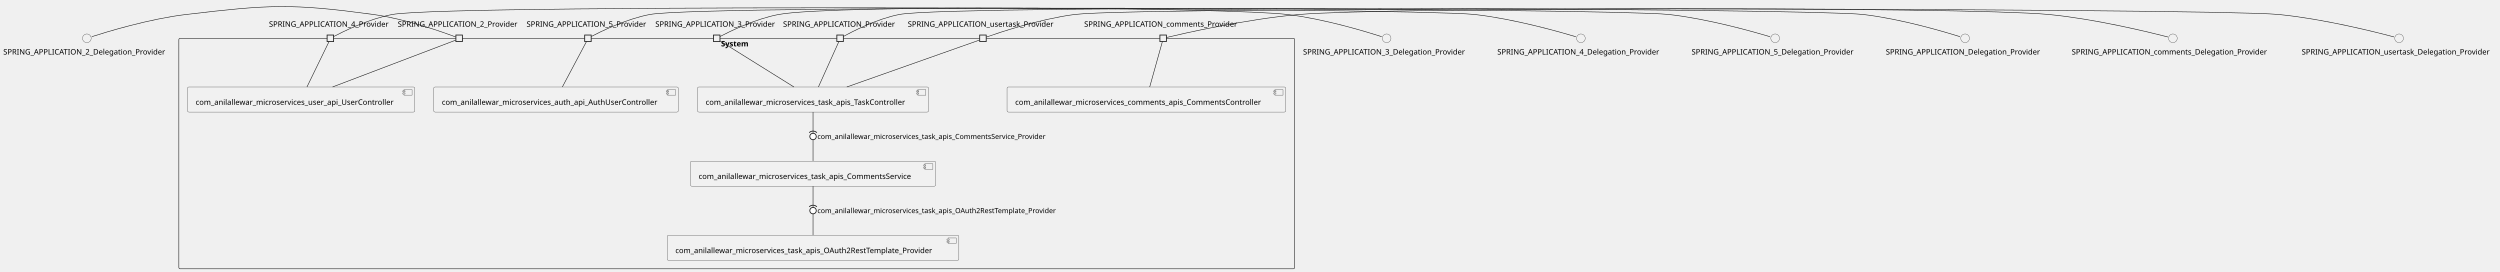
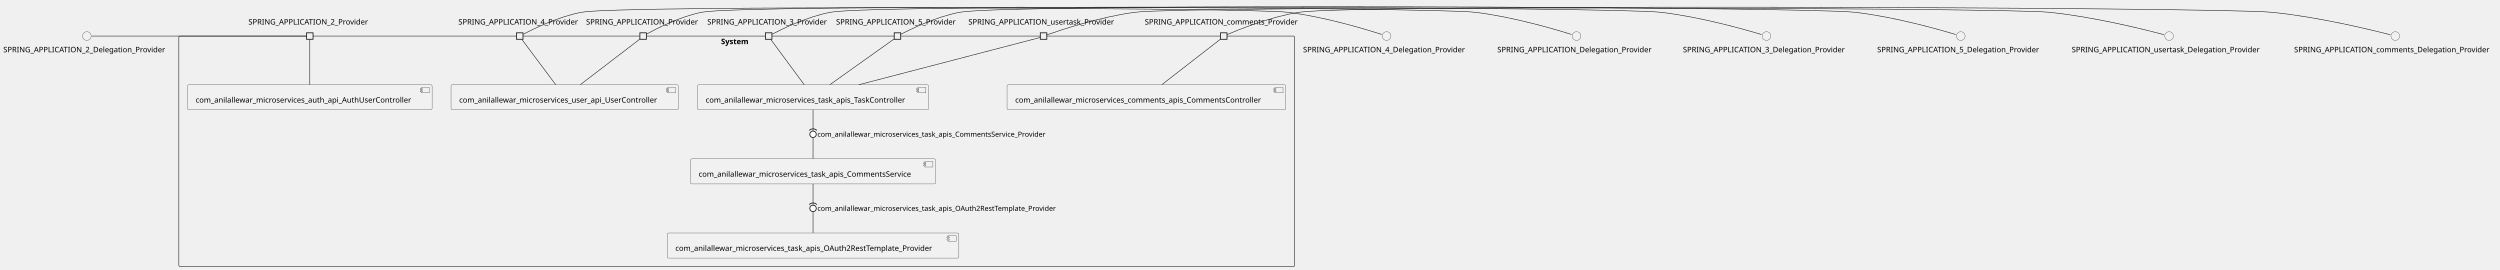
- <svg xmlns="http://www.w3.org/2000/svg" xmlns:xlink="http://www.w3.org/1999/xlink" contentStyleType="text/css" height="502px" preserveAspectRatio="none" style="width:4620px;height:502px;background:#FFFFFF;" version="1.1" viewBox="0 0 4620 502" width="4620px" zoomAndPan="magnify">
+ <svg xmlns="http://www.w3.org/2000/svg" xmlns:xlink="http://www.w3.org/1999/xlink" contentStyleType="text/css" height="498px" preserveAspectRatio="none" style="width:4620px;height:498px;background:#FFFFFF;" version="1.1" viewBox="0 0 4620 498" width="4620px" zoomAndPan="magnify">
  <defs />
  <g>
    <g id="cluster_System">
-       <rect fill="none" height="426" rx="2.5" ry="2.5" style="stroke:#181818;stroke-width:1.0;" width="2062" x="330.5" y="70.76" />
-       <text fill="#000000" font-family="sans-serif" font-size="14" font-weight="bold" lengthAdjust="spacing" textLength="58" x="1332.5" y="85.755">System</text>
+       <rect fill="none" height="426" rx="2.5" ry="2.5" style="stroke:#181818;stroke-width:1.0;" width="2062" x="330.5" y="66.62" />
+       <text fill="#000000" font-family="sans-serif" font-size="14" font-weight="bold" lengthAdjust="spacing" textLength="58" x="1332.5" y="81.615">System</text>
    </g>
    <g id="elem_com_anilallewar_microservices_auth_api_AuthUserController">
-       <a href="anilallewar-microservices-basics-spring-boot.repository#_VuadipQLEe-d9fAqMOrBEA" target="_top" title="anilallewar-microservices-basics-spring-boot.repository#_VuadipQLEe-d9fAqMOrBEA" xlink:actuate="onRequest" xlink:href="anilallewar-microservices-basics-spring-boot.repository#_VuadipQLEe-d9fAqMOrBEA" xlink:show="new" xlink:title="anilallewar-microservices-basics-spring-boot.repository#_VuadipQLEe-d9fAqMOrBEA" xlink:type="simple">
-         <rect fill="#F1F1F1" height="46.297" rx="2.5" ry="2.5" style="stroke:#181818;stroke-width:0.5;" width="452" x="801.5" y="160.76" />
-         <rect fill="#F1F1F1" height="10" style="stroke:#181818;stroke-width:0.5;" width="15" x="1233.5" y="165.76" />
-         <rect fill="#F1F1F1" height="2" style="stroke:#181818;stroke-width:0.5;" width="4" x="1231.5" y="167.76" />
-         <rect fill="#F1F1F1" height="2" style="stroke:#181818;stroke-width:0.5;" width="4" x="1231.5" y="171.76" />
-         <text fill="#000000" font-family="sans-serif" font-size="14" lengthAdjust="spacing" textLength="412" x="816.5" y="193.755">com_anilallewar_microservices_auth_api_AuthUserController</text>
+       <a href="anilallewar-microservices-basics-spring-boot.repository#_cX0oKpTUEe-21PuYp2ru8Q" target="_top" title="anilallewar-microservices-basics-spring-boot.repository#_cX0oKpTUEe-21PuYp2ru8Q" xlink:actuate="onRequest" xlink:href="anilallewar-microservices-basics-spring-boot.repository#_cX0oKpTUEe-21PuYp2ru8Q" xlink:show="new" xlink:title="anilallewar-microservices-basics-spring-boot.repository#_cX0oKpTUEe-21PuYp2ru8Q" xlink:type="simple">
+         <rect fill="#F1F1F1" height="46.297" rx="2.5" ry="2.5" style="stroke:#181818;stroke-width:0.5;" width="452" x="346.5" y="156.62" />
+         <rect fill="#F1F1F1" height="10" style="stroke:#181818;stroke-width:0.5;" width="15" x="778.5" y="161.62" />
+         <rect fill="#F1F1F1" height="2" style="stroke:#181818;stroke-width:0.5;" width="4" x="776.5" y="163.62" />
+         <rect fill="#F1F1F1" height="2" style="stroke:#181818;stroke-width:0.5;" width="4" x="776.5" y="167.62" />
+         <text fill="#000000" font-family="sans-serif" font-size="14" lengthAdjust="spacing" textLength="412" x="361.5" y="189.615">com_anilallewar_microservices_auth_api_AuthUserController</text>
      </a>
    </g>
    <g id="elem_com_anilallewar_microservices_comments_apis_CommentsController">
-       <a href="anilallewar-microservices-basics-spring-boot.repository#_VuadipQLEe-d9fAqMOrBEA" target="_top" title="anilallewar-microservices-basics-spring-boot.repository#_VuadipQLEe-d9fAqMOrBEA" xlink:actuate="onRequest" xlink:href="anilallewar-microservices-basics-spring-boot.repository#_VuadipQLEe-d9fAqMOrBEA" xlink:show="new" xlink:title="anilallewar-microservices-basics-spring-boot.repository#_VuadipQLEe-d9fAqMOrBEA" xlink:type="simple">
-         <rect fill="#F1F1F1" height="46.297" rx="2.5" ry="2.5" style="stroke:#181818;stroke-width:0.5;" width="515" x="1861" y="160.76" />
-         <rect fill="#F1F1F1" height="10" style="stroke:#181818;stroke-width:0.5;" width="15" x="2356" y="165.76" />
-         <rect fill="#F1F1F1" height="2" style="stroke:#181818;stroke-width:0.5;" width="4" x="2354" y="167.76" />
-         <rect fill="#F1F1F1" height="2" style="stroke:#181818;stroke-width:0.5;" width="4" x="2354" y="171.76" />
-         <text fill="#000000" font-family="sans-serif" font-size="14" lengthAdjust="spacing" textLength="475" x="1876" y="193.755">com_anilallewar_microservices_comments_apis_CommentsController</text>
+       <a href="anilallewar-microservices-basics-spring-boot.repository#_cX0oKpTUEe-21PuYp2ru8Q" target="_top" title="anilallewar-microservices-basics-spring-boot.repository#_cX0oKpTUEe-21PuYp2ru8Q" xlink:actuate="onRequest" xlink:href="anilallewar-microservices-basics-spring-boot.repository#_cX0oKpTUEe-21PuYp2ru8Q" xlink:show="new" xlink:title="anilallewar-microservices-basics-spring-boot.repository#_cX0oKpTUEe-21PuYp2ru8Q" xlink:type="simple">
+         <rect fill="#F1F1F1" height="46.297" rx="2.5" ry="2.5" style="stroke:#181818;stroke-width:0.5;" width="515" x="1861" y="156.62" />
+         <rect fill="#F1F1F1" height="10" style="stroke:#181818;stroke-width:0.5;" width="15" x="2356" y="161.62" />
+         <rect fill="#F1F1F1" height="2" style="stroke:#181818;stroke-width:0.5;" width="4" x="2354" y="163.62" />
+         <rect fill="#F1F1F1" height="2" style="stroke:#181818;stroke-width:0.5;" width="4" x="2354" y="167.62" />
+         <text fill="#000000" font-family="sans-serif" font-size="14" lengthAdjust="spacing" textLength="475" x="1876" y="189.615">com_anilallewar_microservices_comments_apis_CommentsController</text>
      </a>
    </g>
    <g id="elem_com_anilallewar_microservices_task_apis_CommentsService">
-       <a href="anilallewar-microservices-basics-spring-boot.repository#_VuadipQLEe-d9fAqMOrBEA" target="_top" title="anilallewar-microservices-basics-spring-boot.repository#_VuadipQLEe-d9fAqMOrBEA" xlink:actuate="onRequest" xlink:href="anilallewar-microservices-basics-spring-boot.repository#_VuadipQLEe-d9fAqMOrBEA" xlink:show="new" xlink:title="anilallewar-microservices-basics-spring-boot.repository#_VuadipQLEe-d9fAqMOrBEA" xlink:type="simple">
-         <rect fill="#F1F1F1" height="46.297" rx="2.5" ry="2.5" style="stroke:#181818;stroke-width:0.5;" width="453" x="1276" y="297.76" />
-         <rect fill="#F1F1F1" height="10" style="stroke:#181818;stroke-width:0.5;" width="15" x="1709" y="302.76" />
-         <rect fill="#F1F1F1" height="2" style="stroke:#181818;stroke-width:0.5;" width="4" x="1707" y="304.76" />
-         <rect fill="#F1F1F1" height="2" style="stroke:#181818;stroke-width:0.5;" width="4" x="1707" y="308.76" />
-         <text fill="#000000" font-family="sans-serif" font-size="14" lengthAdjust="spacing" textLength="413" x="1291" y="330.755">com_anilallewar_microservices_task_apis_CommentsService</text>
+       <a href="anilallewar-microservices-basics-spring-boot.repository#_cX0oKpTUEe-21PuYp2ru8Q" target="_top" title="anilallewar-microservices-basics-spring-boot.repository#_cX0oKpTUEe-21PuYp2ru8Q" xlink:actuate="onRequest" xlink:href="anilallewar-microservices-basics-spring-boot.repository#_cX0oKpTUEe-21PuYp2ru8Q" xlink:show="new" xlink:title="anilallewar-microservices-basics-spring-boot.repository#_cX0oKpTUEe-21PuYp2ru8Q" xlink:type="simple">
+         <rect fill="#F1F1F1" height="46.297" rx="2.5" ry="2.5" style="stroke:#181818;stroke-width:0.5;" width="453" x="1276" y="293.62" />
+         <rect fill="#F1F1F1" height="10" style="stroke:#181818;stroke-width:0.5;" width="15" x="1709" y="298.62" />
+         <rect fill="#F1F1F1" height="2" style="stroke:#181818;stroke-width:0.5;" width="4" x="1707" y="300.62" />
+         <rect fill="#F1F1F1" height="2" style="stroke:#181818;stroke-width:0.5;" width="4" x="1707" y="304.62" />
+         <text fill="#000000" font-family="sans-serif" font-size="14" lengthAdjust="spacing" textLength="413" x="1291" y="326.615">com_anilallewar_microservices_task_apis_CommentsService</text>
      </a>
    </g>
    <g id="elem_com_anilallewar_microservices_task_apis_OAuth2RestTemplate_Provider">
-       <a href="anilallewar-microservices-basics-spring-boot.repository#_VuadipQLEe-d9fAqMOrBEA" target="_top" title="anilallewar-microservices-basics-spring-boot.repository#_VuadipQLEe-d9fAqMOrBEA" xlink:actuate="onRequest" xlink:href="anilallewar-microservices-basics-spring-boot.repository#_VuadipQLEe-d9fAqMOrBEA" xlink:show="new" xlink:title="anilallewar-microservices-basics-spring-boot.repository#_VuadipQLEe-d9fAqMOrBEA" xlink:type="simple">
-         <rect fill="#F1F1F1" height="46.297" rx="2.5" ry="2.5" style="stroke:#181818;stroke-width:0.5;" width="539" x="1233" y="434.76" />
-         <rect fill="#F1F1F1" height="10" style="stroke:#181818;stroke-width:0.5;" width="15" x="1752" y="439.76" />
-         <rect fill="#F1F1F1" height="2" style="stroke:#181818;stroke-width:0.5;" width="4" x="1750" y="441.76" />
-         <rect fill="#F1F1F1" height="2" style="stroke:#181818;stroke-width:0.5;" width="4" x="1750" y="445.76" />
-         <text fill="#000000" font-family="sans-serif" font-size="14" lengthAdjust="spacing" textLength="499" x="1248" y="467.755">com_anilallewar_microservices_task_apis_OAuth2RestTemplate_Provider</text>
+       <a href="anilallewar-microservices-basics-spring-boot.repository#_cX0oKpTUEe-21PuYp2ru8Q" target="_top" title="anilallewar-microservices-basics-spring-boot.repository#_cX0oKpTUEe-21PuYp2ru8Q" xlink:actuate="onRequest" xlink:href="anilallewar-microservices-basics-spring-boot.repository#_cX0oKpTUEe-21PuYp2ru8Q" xlink:show="new" xlink:title="anilallewar-microservices-basics-spring-boot.repository#_cX0oKpTUEe-21PuYp2ru8Q" xlink:type="simple">
+         <rect fill="#F1F1F1" height="46.297" rx="2.5" ry="2.5" style="stroke:#181818;stroke-width:0.5;" width="539" x="1233" y="430.62" />
+         <rect fill="#F1F1F1" height="10" style="stroke:#181818;stroke-width:0.5;" width="15" x="1752" y="435.62" />
+         <rect fill="#F1F1F1" height="2" style="stroke:#181818;stroke-width:0.5;" width="4" x="1750" y="437.62" />
+         <rect fill="#F1F1F1" height="2" style="stroke:#181818;stroke-width:0.5;" width="4" x="1750" y="441.62" />
+         <text fill="#000000" font-family="sans-serif" font-size="14" lengthAdjust="spacing" textLength="499" x="1248" y="463.615">com_anilallewar_microservices_task_apis_OAuth2RestTemplate_Provider</text>
      </a>
    </g>
    <g id="elem_com_anilallewar_microservices_task_apis_TaskController">
-       <a href="anilallewar-microservices-basics-spring-boot.repository#_VuadipQLEe-d9fAqMOrBEA" target="_top" title="anilallewar-microservices-basics-spring-boot.repository#_VuadipQLEe-d9fAqMOrBEA" xlink:actuate="onRequest" xlink:href="anilallewar-microservices-basics-spring-boot.repository#_VuadipQLEe-d9fAqMOrBEA" xlink:show="new" xlink:title="anilallewar-microservices-basics-spring-boot.repository#_VuadipQLEe-d9fAqMOrBEA" xlink:type="simple">
-         <rect fill="#F1F1F1" height="46.297" rx="2.5" ry="2.5" style="stroke:#181818;stroke-width:0.5;" width="427" x="1289" y="160.76" />
-         <rect fill="#F1F1F1" height="10" style="stroke:#181818;stroke-width:0.5;" width="15" x="1696" y="165.76" />
-         <rect fill="#F1F1F1" height="2" style="stroke:#181818;stroke-width:0.5;" width="4" x="1694" y="167.76" />
-         <rect fill="#F1F1F1" height="2" style="stroke:#181818;stroke-width:0.5;" width="4" x="1694" y="171.76" />
-         <text fill="#000000" font-family="sans-serif" font-size="14" lengthAdjust="spacing" textLength="387" x="1304" y="193.755">com_anilallewar_microservices_task_apis_TaskController</text>
+       <a href="anilallewar-microservices-basics-spring-boot.repository#_cX0oKpTUEe-21PuYp2ru8Q" target="_top" title="anilallewar-microservices-basics-spring-boot.repository#_cX0oKpTUEe-21PuYp2ru8Q" xlink:actuate="onRequest" xlink:href="anilallewar-microservices-basics-spring-boot.repository#_cX0oKpTUEe-21PuYp2ru8Q" xlink:show="new" xlink:title="anilallewar-microservices-basics-spring-boot.repository#_cX0oKpTUEe-21PuYp2ru8Q" xlink:type="simple">
+         <rect fill="#F1F1F1" height="46.297" rx="2.5" ry="2.5" style="stroke:#181818;stroke-width:0.5;" width="427" x="1289" y="156.62" />
+         <rect fill="#F1F1F1" height="10" style="stroke:#181818;stroke-width:0.5;" width="15" x="1696" y="161.62" />
+         <rect fill="#F1F1F1" height="2" style="stroke:#181818;stroke-width:0.5;" width="4" x="1694" y="163.62" />
+         <rect fill="#F1F1F1" height="2" style="stroke:#181818;stroke-width:0.5;" width="4" x="1694" y="167.62" />
+         <text fill="#000000" font-family="sans-serif" font-size="14" lengthAdjust="spacing" textLength="387" x="1304" y="189.615">com_anilallewar_microservices_task_apis_TaskController</text>
      </a>
    </g>
    <g id="elem_com_anilallewar_microservices_user_api_UserController">
-       <a href="anilallewar-microservices-basics-spring-boot.repository#_VuadipQLEe-d9fAqMOrBEA" target="_top" title="anilallewar-microservices-basics-spring-boot.repository#_VuadipQLEe-d9fAqMOrBEA" xlink:actuate="onRequest" xlink:href="anilallewar-microservices-basics-spring-boot.repository#_VuadipQLEe-d9fAqMOrBEA" xlink:show="new" xlink:title="anilallewar-microservices-basics-spring-boot.repository#_VuadipQLEe-d9fAqMOrBEA" xlink:type="simple">
-         <rect fill="#F1F1F1" height="46.297" rx="2.5" ry="2.5" style="stroke:#181818;stroke-width:0.5;" width="420" x="346.5" y="160.76" />
-         <rect fill="#F1F1F1" height="10" style="stroke:#181818;stroke-width:0.5;" width="15" x="746.5" y="165.76" />
-         <rect fill="#F1F1F1" height="2" style="stroke:#181818;stroke-width:0.5;" width="4" x="744.5" y="167.76" />
-         <rect fill="#F1F1F1" height="2" style="stroke:#181818;stroke-width:0.5;" width="4" x="744.5" y="171.76" />
-         <text fill="#000000" font-family="sans-serif" font-size="14" lengthAdjust="spacing" textLength="380" x="361.5" y="193.755">com_anilallewar_microservices_user_api_UserController</text>
+       <a href="anilallewar-microservices-basics-spring-boot.repository#_cX0oKpTUEe-21PuYp2ru8Q" target="_top" title="anilallewar-microservices-basics-spring-boot.repository#_cX0oKpTUEe-21PuYp2ru8Q" xlink:actuate="onRequest" xlink:href="anilallewar-microservices-basics-spring-boot.repository#_cX0oKpTUEe-21PuYp2ru8Q" xlink:show="new" xlink:title="anilallewar-microservices-basics-spring-boot.repository#_cX0oKpTUEe-21PuYp2ru8Q" xlink:type="simple">
+         <rect fill="#F1F1F1" height="46.297" rx="2.5" ry="2.5" style="stroke:#181818;stroke-width:0.5;" width="420" x="833.5" y="156.62" />
+         <rect fill="#F1F1F1" height="10" style="stroke:#181818;stroke-width:0.5;" width="15" x="1233.5" y="161.62" />
+         <rect fill="#F1F1F1" height="2" style="stroke:#181818;stroke-width:0.5;" width="4" x="1231.5" y="163.62" />
+         <rect fill="#F1F1F1" height="2" style="stroke:#181818;stroke-width:0.5;" width="4" x="1231.5" y="167.62" />
+         <text fill="#000000" font-family="sans-serif" font-size="14" lengthAdjust="spacing" textLength="380" x="848.5" y="189.615">com_anilallewar_microservices_user_api_UserController</text>
      </a>
    </g>
-     <text fill="#000000" font-family="sans-serif" font-size="14" lengthAdjust="spacing" textLength="227" x="735" y="49.458">SPRING_APPLICATION_2_Provider</text>
-     <rect fill="#F1F1F1" height="12" style="stroke:#181818;stroke-width:1.5;" width="12" x="842.5" y="64.76" />
-     <text fill="#000000" font-family="sans-serif" font-size="14" lengthAdjust="spacing" textLength="227" x="1211" y="49.458">SPRING_APPLICATION_3_Provider</text>
-     <rect fill="#F1F1F1" height="12" style="stroke:#181818;stroke-width:1.5;" width="12" x="1318.5" y="64.76" />
-     <text fill="#000000" font-family="sans-serif" font-size="14" lengthAdjust="spacing" textLength="227" x="497" y="49.458">SPRING_APPLICATION_4_Provider</text>
-     <rect fill="#F1F1F1" height="12" style="stroke:#181818;stroke-width:1.5;" width="12" x="604.5" y="64.76" />
-     <text fill="#000000" font-family="sans-serif" font-size="14" lengthAdjust="spacing" textLength="227" x="973" y="49.458">SPRING_APPLICATION_5_Provider</text>
-     <rect fill="#F1F1F1" height="12" style="stroke:#181818;stroke-width:1.5;" width="12" x="1080.5" y="64.76" />
-     <text fill="#000000" font-family="sans-serif" font-size="14" lengthAdjust="spacing" textLength="211" x="1447" y="49.458">SPRING_APPLICATION_Provider</text>
-     <rect fill="#F1F1F1" height="12" style="stroke:#181818;stroke-width:1.5;" width="12" x="1546.5" y="64.76" />
-     <text fill="#000000" font-family="sans-serif" font-size="14" lengthAdjust="spacing" textLength="292" x="2003.5" y="49.458">SPRING_APPLICATION_comments_Provider</text>
-     <rect fill="#F1F1F1" height="12" style="stroke:#181818;stroke-width:1.5;" width="12" x="2143.5" y="64.76" />
-     <text fill="#000000" font-family="sans-serif" font-size="14" lengthAdjust="spacing" textLength="278" x="1677.5" y="49.458">SPRING_APPLICATION_usertask_Provider</text>
-     <rect fill="#F1F1F1" height="12" style="stroke:#181818;stroke-width:1.5;" width="12" x="1810.5" y="64.76" />
+     <text fill="#000000" font-family="sans-serif" font-size="14" lengthAdjust="spacing" textLength="227" x="459" y="45.318">SPRING_APPLICATION_2_Provider</text>
+     <rect fill="#F1F1F1" height="12" style="stroke:#181818;stroke-width:1.5;" width="12" x="566.5" y="60.62" />
+     <text fill="#000000" font-family="sans-serif" font-size="14" lengthAdjust="spacing" textLength="227" x="1307" y="45.318">SPRING_APPLICATION_3_Provider</text>
+     <rect fill="#F1F1F1" height="12" style="stroke:#181818;stroke-width:1.5;" width="12" x="1414.5" y="60.62" />
+     <text fill="#000000" font-family="sans-serif" font-size="14" lengthAdjust="spacing" textLength="227" x="847" y="45.318">SPRING_APPLICATION_4_Provider</text>
+     <rect fill="#F1F1F1" height="12" style="stroke:#181818;stroke-width:1.5;" width="12" x="954.5" y="60.62" />
+     <text fill="#000000" font-family="sans-serif" font-size="14" lengthAdjust="spacing" textLength="227" x="1545" y="45.318">SPRING_APPLICATION_5_Provider</text>
+     <rect fill="#F1F1F1" height="12" style="stroke:#181818;stroke-width:1.5;" width="12" x="1652.5" y="60.62" />
+     <text fill="#000000" font-family="sans-serif" font-size="14" lengthAdjust="spacing" textLength="211" x="1083" y="45.318">SPRING_APPLICATION_Provider</text>
+     <rect fill="#F1F1F1" height="12" style="stroke:#181818;stroke-width:1.5;" width="12" x="1182.5" y="60.62" />
+     <text fill="#000000" font-family="sans-serif" font-size="14" lengthAdjust="spacing" textLength="292" x="2115.5" y="45.318">SPRING_APPLICATION_comments_Provider</text>
+     <rect fill="#F1F1F1" height="12" style="stroke:#181818;stroke-width:1.5;" width="12" x="2255.5" y="60.62" />
+     <text fill="#000000" font-family="sans-serif" font-size="14" lengthAdjust="spacing" textLength="278" x="1789.5" y="45.318">SPRING_APPLICATION_usertask_Provider</text>
+     <rect fill="#F1F1F1" height="12" style="stroke:#181818;stroke-width:1.5;" width="12" x="1922.5" y="60.62" />
    <g id="elem_SPRING_APPLICATION_2_Delegation_Provider">
-       <ellipse cx="160.5" cy="70.76" fill="#F1F1F1" rx="8" ry="8" style="stroke:#181818;stroke-width:0.5;" />
-       <text fill="#000000" font-family="sans-serif" font-size="14" lengthAdjust="spacing" textLength="309" x="6" y="100.755">SPRING_APPLICATION_2_Delegation_Provider</text>
+       <ellipse cx="160.5" cy="66.62" fill="#F1F1F1" rx="8" ry="8" style="stroke:#181818;stroke-width:0.5;" />
+       <text fill="#000000" font-family="sans-serif" font-size="14" lengthAdjust="spacing" textLength="309" x="6" y="96.615">SPRING_APPLICATION_2_Delegation_Provider</text>
    </g>
    <g id="elem_SPRING_APPLICATION_3_Delegation_Provider">
-       <ellipse cx="2562.5" cy="70.76" fill="#F1F1F1" rx="8" ry="8" style="stroke:#181818;stroke-width:0.5;" />
-       <text fill="#000000" font-family="sans-serif" font-size="14" lengthAdjust="spacing" textLength="309" x="2408" y="100.755">SPRING_APPLICATION_3_Delegation_Provider</text>
+       <ellipse cx="3264.5" cy="66.62" fill="#F1F1F1" rx="8" ry="8" style="stroke:#181818;stroke-width:0.5;" />
+       <text fill="#000000" font-family="sans-serif" font-size="14" lengthAdjust="spacing" textLength="309" x="3110" y="96.615">SPRING_APPLICATION_3_Delegation_Provider</text>
    </g>
    <g id="elem_SPRING_APPLICATION_4_Delegation_Provider">
-       <ellipse cx="2921.5" cy="70.76" fill="#F1F1F1" rx="8" ry="8" style="stroke:#181818;stroke-width:0.5;" />
-       <text fill="#000000" font-family="sans-serif" font-size="14" lengthAdjust="spacing" textLength="309" x="2767" y="100.755">SPRING_APPLICATION_4_Delegation_Provider</text>
+       <ellipse cx="2562.5" cy="66.62" fill="#F1F1F1" rx="8" ry="8" style="stroke:#181818;stroke-width:0.5;" />
+       <text fill="#000000" font-family="sans-serif" font-size="14" lengthAdjust="spacing" textLength="309" x="2408" y="96.615">SPRING_APPLICATION_4_Delegation_Provider</text>
    </g>
    <g id="elem_SPRING_APPLICATION_5_Delegation_Provider">
-       <ellipse cx="3280.5" cy="70.76" fill="#F1F1F1" rx="8" ry="8" style="stroke:#181818;stroke-width:0.5;" />
-       <text fill="#000000" font-family="sans-serif" font-size="14" lengthAdjust="spacing" textLength="309" x="3126" y="100.755">SPRING_APPLICATION_5_Delegation_Provider</text>
+       <ellipse cx="3623.5" cy="66.62" fill="#F1F1F1" rx="8" ry="8" style="stroke:#181818;stroke-width:0.5;" />
+       <text fill="#000000" font-family="sans-serif" font-size="14" lengthAdjust="spacing" textLength="309" x="3469" y="96.615">SPRING_APPLICATION_5_Delegation_Provider</text>
    </g>
    <g id="elem_SPRING_APPLICATION_Delegation_Provider">
-       <ellipse cx="3631.5" cy="70.76" fill="#F1F1F1" rx="8" ry="8" style="stroke:#181818;stroke-width:0.5;" />
-       <text fill="#000000" font-family="sans-serif" font-size="14" lengthAdjust="spacing" textLength="293" x="3485" y="100.755">SPRING_APPLICATION_Delegation_Provider</text>
+       <ellipse cx="2913.5" cy="66.62" fill="#F1F1F1" rx="8" ry="8" style="stroke:#181818;stroke-width:0.5;" />
+       <text fill="#000000" font-family="sans-serif" font-size="14" lengthAdjust="spacing" textLength="293" x="2767" y="96.615">SPRING_APPLICATION_Delegation_Provider</text>
    </g>
    <g id="elem_SPRING_APPLICATION_comments_Delegation_Provider">
-       <ellipse cx="4015.5" cy="70.76" fill="#F1F1F1" rx="8" ry="8" style="stroke:#181818;stroke-width:0.5;" />
-       <text fill="#000000" font-family="sans-serif" font-size="14" lengthAdjust="spacing" textLength="374" x="3828.5" y="100.755">SPRING_APPLICATION_comments_Delegation_Provider</text>
+       <ellipse cx="4426.5" cy="66.62" fill="#F1F1F1" rx="8" ry="8" style="stroke:#181818;stroke-width:0.5;" />
+       <text fill="#000000" font-family="sans-serif" font-size="14" lengthAdjust="spacing" textLength="374" x="4239.5" y="96.615">SPRING_APPLICATION_comments_Delegation_Provider</text>
    </g>
    <g id="elem_SPRING_APPLICATION_usertask_Delegation_Provider">
-       <ellipse cx="4433.5" cy="70.76" fill="#F1F1F1" rx="8" ry="8" style="stroke:#181818;stroke-width:0.5;" />
-       <text fill="#000000" font-family="sans-serif" font-size="14" lengthAdjust="spacing" textLength="360" x="4253.5" y="100.755">SPRING_APPLICATION_usertask_Delegation_Provider</text>
+       <ellipse cx="4008.5" cy="66.62" fill="#F1F1F1" rx="8" ry="8" style="stroke:#181818;stroke-width:0.5;" />
+       <text fill="#000000" font-family="sans-serif" font-size="14" lengthAdjust="spacing" textLength="360" x="3828.5" y="96.615">SPRING_APPLICATION_usertask_Delegation_Provider</text>
    </g>
    <g id="link_SPRING_APPLICATION_2_Delegation_Provider_SPRING_APPLICATION_2_Provider">
-       <path d="M169.53,67.79 C195.97,59.27 275.68,34.84 344,26.76 C496.71,8.71 537.63,6 690,26.76 C750.84,35.05 821.28,60.45 842.29,68.37 " fill="none" id="SPRING_APPLICATION_2_Delegation_Provider-SPRING_APPLICATION_2_Provider" style="stroke:#181818;stroke-width:1.0;" />
+       <path d="M169.69,66.62 C223.3,66.62 523.27,66.62 566.35,66.62 " fill="none" id="SPRING_APPLICATION_2_Delegation_Provider-SPRING_APPLICATION_2_Provider" style="stroke:#181818;stroke-width:1.0;" />
    </g>
-     <g id="link_SPRING_APPLICATION_2_Provider_com_anilallewar_microservices_user_api_UserController">
-       <path d="M842.4,74.08 C813.61,85.02 689.6,132.16 614.68,160.64 " fill="none" id="SPRING_APPLICATION_2_Provider-com_anilallewar_microservices_user_api_UserController" style="stroke:#181818;stroke-width:1.0;" />
+     <g id="link_SPRING_APPLICATION_2_Provider_com_anilallewar_microservices_auth_api_AuthUserController">
+       <path d="M572.5,72.68 C572.5,87.27 572.5,130.08 572.5,156.6 " fill="none" id="SPRING_APPLICATION_2_Provider-com_anilallewar_microservices_auth_api_AuthUserController" style="stroke:#181818;stroke-width:1.0;" />
    </g>
    <g id="link_SPRING_APPLICATION_3_Delegation_Provider_SPRING_APPLICATION_3_Provider">
-       <path d="M2553.47,67.79 C2527.03,59.27 2447.32,34.84 2379,26.76 C2275.28,14.5 1541.69,7.71 1439,26.76 C1395.66,34.8 1347.55,58.61 1330.72,67.42 " fill="none" id="SPRING_APPLICATION_3_Delegation_Provider-SPRING_APPLICATION_3_Provider" style="stroke:#181818;stroke-width:1.0;" />
+       <path d="M3255.22,63.77 C3227.27,55.36 3141.32,30.73 3068,22.62 C2983.35,13.26 1618.74,7.08 1535,22.62 C1491.66,30.66 1443.55,54.47 1426.72,63.28 " fill="none" id="SPRING_APPLICATION_3_Delegation_Provider-SPRING_APPLICATION_3_Provider" style="stroke:#181818;stroke-width:1.0;" />
    </g>
    <g id="link_SPRING_APPLICATION_3_Provider_com_anilallewar_microservices_task_apis_TaskController">
-       <path d="M1330.84,75.71 C1352.33,89.11 1423.54,133.52 1467.2,160.75 " fill="none" id="SPRING_APPLICATION_3_Provider-com_anilallewar_microservices_task_apis_TaskController" style="stroke:#181818;stroke-width:1.0;" />
+       <path d="M1424.24,72.68 C1435.01,87.27 1466.64,130.08 1486.23,156.6 " fill="none" id="SPRING_APPLICATION_3_Provider-com_anilallewar_microservices_task_apis_TaskController" style="stroke:#181818;stroke-width:1.0;" />
    </g>
    <g id="link_SPRING_APPLICATION_4_Delegation_Provider_SPRING_APPLICATION_4_Provider">
-       <path d="M2912.22,67.91 C2884.27,59.5 2798.32,34.87 2725,26.76 C2614.56,14.55 834.25,6.49 725,26.76 C681.66,34.8 633.55,58.61 616.72,67.42 " fill="none" id="SPRING_APPLICATION_4_Delegation_Provider-SPRING_APPLICATION_4_Provider" style="stroke:#181818;stroke-width:1.0;" />
+       <path d="M2553.47,63.65 C2527.03,55.13 2447.32,30.7 2379,22.62 C2307.06,14.12 1146.23,9.41 1075,22.62 C1031.66,30.66 983.55,54.47 966.72,63.28 " fill="none" id="SPRING_APPLICATION_4_Delegation_Provider-SPRING_APPLICATION_4_Provider" style="stroke:#181818;stroke-width:1.0;" />
    </g>
    <g id="link_SPRING_APPLICATION_4_Provider_com_anilallewar_microservices_user_api_UserController">
-       <path d="M608.04,76.82 C600.94,91.41 580.12,134.22 567.21,160.74 " fill="none" id="SPRING_APPLICATION_4_Provider-com_anilallewar_microservices_user_api_UserController" style="stroke:#181818;stroke-width:1.0;" />
+       <path d="M964.28,72.68 C975.19,87.27 1007.2,130.08 1027.03,156.6 " fill="none" id="SPRING_APPLICATION_4_Provider-com_anilallewar_microservices_user_api_UserController" style="stroke:#181818;stroke-width:1.0;" />
    </g>
    <g id="link_SPRING_APPLICATION_5_Delegation_Provider_SPRING_APPLICATION_5_Provider">
-       <path d="M3271.22,67.91 C3243.27,59.5 3157.32,34.87 3084,26.76 C2980.02,15.26 1303.86,7.68 1201,26.76 C1157.66,34.8 1109.55,58.61 1092.72,67.42 " fill="none" id="SPRING_APPLICATION_5_Delegation_Provider-SPRING_APPLICATION_5_Provider" style="stroke:#181818;stroke-width:1.0;" />
+       <path d="M3614.22,63.77 C3586.27,55.36 3500.32,30.73 3427,22.62 C3335.72,12.53 1864.32,6 1774,22.62 C1730.1,30.7 1681.29,54.7 1664.53,63.41 " fill="none" id="SPRING_APPLICATION_5_Delegation_Provider-SPRING_APPLICATION_5_Provider" style="stroke:#181818;stroke-width:1.0;" />
    </g>
-     <g id="link_SPRING_APPLICATION_5_Provider_com_anilallewar_microservices_auth_api_AuthUserController">
-       <path d="M1083.81,76.82 C1076.06,91.41 1053.3,134.22 1039.2,160.74 " fill="none" id="SPRING_APPLICATION_5_Provider-com_anilallewar_microservices_auth_api_AuthUserController" style="stroke:#181818;stroke-width:1.0;" />
+     <g id="link_SPRING_APPLICATION_5_Provider_com_anilallewar_microservices_task_apis_TaskController">
+       <path d="M1652.19,72.11 C1632.53,86.1 1571.4,129.6 1533.61,156.48 " fill="none" id="SPRING_APPLICATION_5_Provider-com_anilallewar_microservices_task_apis_TaskController" style="stroke:#181818;stroke-width:1.0;" />
    </g>
    <g id="link_SPRING_APPLICATION_Delegation_Provider_SPRING_APPLICATION_Provider">
-       <path d="M3622.22,67.79 C3595.04,59.27 3513.11,34.83 3443,26.76 C3344.71,15.44 1759.14,7.97 1662,26.76 C1620.56,34.77 1574.91,58.38 1558.66,67.3 " fill="none" id="SPRING_APPLICATION_Delegation_Provider-SPRING_APPLICATION_Provider" style="stroke:#181818;stroke-width:1.0;" />
+       <path d="M2904.22,63.65 C2877.04,55.13 2795.11,30.69 2725,22.62 C2646.19,13.54 1374.87,7.43 1297,22.62 C1255.9,30.64 1210.69,54.24 1194.6,63.16 " fill="none" id="SPRING_APPLICATION_Delegation_Provider-SPRING_APPLICATION_Provider" style="stroke:#181818;stroke-width:1.0;" />
    </g>
-     <g id="link_SPRING_APPLICATION_Provider_com_anilallewar_microservices_task_apis_TaskController">
-       <path d="M1550.22,76.82 C1543.65,91.41 1524.37,134.22 1512.42,160.74 " fill="none" id="SPRING_APPLICATION_Provider-com_anilallewar_microservices_task_apis_TaskController" style="stroke:#181818;stroke-width:1.0;" />
+     <g id="link_SPRING_APPLICATION_Provider_com_anilallewar_microservices_user_api_UserController">
+       <path d="M1182.27,72.39 C1163.62,86.66 1107.39,129.71 1072.49,156.42 " fill="none" id="SPRING_APPLICATION_Provider-com_anilallewar_microservices_user_api_UserController" style="stroke:#181818;stroke-width:1.0;" />
    </g>
    <g id="link_SPRING_APPLICATION_comments_Delegation_Provider_SPRING_APPLICATION_comments_Provider">
-       <path d="M4006.41,68.37 C3975.69,60.44 3872.83,35.01 3786,26.76 C3632.8,12.21 2554.31,13.45 2401,26.76 C2302.08,35.35 2183.72,62.59 2155.67,69.27 " fill="none" id="SPRING_APPLICATION_comments_Delegation_Provider-SPRING_APPLICATION_comments_Provider" style="stroke:#181818;stroke-width:1.0;" />
+       <path d="M4417.41,64.23 C4386.69,56.3 4283.83,30.87 4197,22.62 C4097.67,13.18 2499.62,7.44 2401,22.62 C2347.79,30.81 2287.04,55.61 2267.73,63.89 " fill="none" id="SPRING_APPLICATION_comments_Delegation_Provider-SPRING_APPLICATION_comments_Provider" style="stroke:#181818;stroke-width:1.0;" />
    </g>
    <g id="link_SPRING_APPLICATION_comments_Provider_com_anilallewar_microservices_comments_apis_CommentsController">
-       <path d="M2148.09,76.82 C2144.01,91.41 2132.06,134.22 2124.65,160.74 " fill="none" id="SPRING_APPLICATION_comments_Provider-com_anilallewar_microservices_comments_apis_CommentsController" style="stroke:#181818;stroke-width:1.0;" />
+       <path d="M2255.36,72.39 C2236.97,86.66 2181.51,129.71 2147.09,156.42 " fill="none" id="SPRING_APPLICATION_comments_Provider-com_anilallewar_microservices_comments_apis_CommentsController" style="stroke:#181818;stroke-width:1.0;" />
    </g>
    <g id="link_SPRING_APPLICATION_usertask_Delegation_Provider_SPRING_APPLICATION_usertask_Provider">
-       <path d="M4424.27,68.26 C4394,60.2 4294.86,34.97 4211,26.76 C4087.98,14.71 2108.62,11.1 1986,26.76 C1920.56,35.12 1844.27,60.92 1822.55,68.59 " fill="none" id="SPRING_APPLICATION_usertask_Delegation_Provider-SPRING_APPLICATION_usertask_Provider" style="stroke:#181818;stroke-width:1.0;" />
+       <path d="M3999.27,64.12 C3969,56.06 3869.86,30.83 3786,22.62 C3692.67,13.48 2191.02,10.74 2098,22.62 C2032.56,30.98 1956.27,56.78 1934.55,64.45 " fill="none" id="SPRING_APPLICATION_usertask_Delegation_Provider-SPRING_APPLICATION_usertask_Provider" style="stroke:#181818;stroke-width:1.0;" />
    </g>
    <g id="link_SPRING_APPLICATION_usertask_Provider_com_anilallewar_microservices_task_apis_TaskController">
-       <path d="M1810.23,73.98 C1779.8,84.73 1645.76,132.12 1564.96,160.68 " fill="none" id="SPRING_APPLICATION_usertask_Provider-com_anilallewar_microservices_task_apis_TaskController" style="stroke:#181818;stroke-width:1.0;" />
+       <path d="M1922.48,69.19 C1886.63,78.53 1699.09,127.4 1587.1,156.58 " fill="none" id="SPRING_APPLICATION_usertask_Provider-com_anilallewar_microservices_task_apis_TaskController" style="stroke:#181818;stroke-width:1.0;" />
    </g>
    <g id="link_com_anilallewar_microservices_task_apis_TaskController_com_anilallewar_microservices_task_apis_CommentsService">
-       <path d="M1502.5,207.05 C1502.5,232.07 1502.5,272.41 1502.5,297.43 " fill="none" id="com_anilallewar_microservices_task_apis_TaskController-com_anilallewar_microservices_task_apis_CommentsService" style="stroke:#181818;stroke-width:1.0;" />
-       <text fill="#000000" font-family="sans-serif" font-size="13" lengthAdjust="spacing" textLength="447" x="1510.5" y="256.827">com_anilallewar_microservices_task_apis_CommentsService_Provider</text>
-       <path d="M1509.571,245.169 A10,10 0 0 0 1495.429 245.169" fill="none" style="stroke:#181818;stroke-width:1.5;" />
-       <ellipse cx="1502.5" cy="252.24" fill="#FFFFFF" rx="6" ry="6" style="stroke:#181818;stroke-width:1.5;" />
+       <path d="M1502.5,202.91 C1502.5,227.93 1502.5,268.27 1502.5,293.29 " fill="none" id="com_anilallewar_microservices_task_apis_TaskController-com_anilallewar_microservices_task_apis_CommentsService" style="stroke:#181818;stroke-width:1.0;" />
+       <text fill="#000000" font-family="sans-serif" font-size="13" lengthAdjust="spacing" textLength="447" x="1510.5" y="252.687">com_anilallewar_microservices_task_apis_CommentsService_Provider</text>
+       <path d="M1509.571,241.029 A10,10 0 0 0 1495.429 241.029" fill="none" style="stroke:#181818;stroke-width:1.5;" />
+       <ellipse cx="1502.5" cy="248.1" fill="#FFFFFF" rx="6" ry="6" style="stroke:#181818;stroke-width:1.5;" />
    </g>
    <g id="link_com_anilallewar_microservices_task_apis_CommentsService_com_anilallewar_microservices_task_apis_OAuth2RestTemplate_Provider">
-       <path d="M1502.5,344.05 C1502.5,369.07 1502.5,409.41 1502.5,434.43 " fill="none" id="com_anilallewar_microservices_task_apis_CommentsService-com_anilallewar_microservices_task_apis_OAuth2RestTemplate_Provider" style="stroke:#181818;stroke-width:1.0;" />
-       <text fill="#000000" font-family="sans-serif" font-size="13" lengthAdjust="spacing" textLength="465" x="1510.5" y="393.827">com_anilallewar_microservices_task_apis_OAuth2RestTemplate_Provider</text>
-       <path d="M1509.571,382.169 A10,10 0 0 0 1495.429 382.169" fill="none" style="stroke:#181818;stroke-width:1.5;" />
-       <ellipse cx="1502.5" cy="389.24" fill="#FFFFFF" rx="6" ry="6" style="stroke:#181818;stroke-width:1.5;" />
+       <path d="M1502.5,339.91 C1502.5,364.93 1502.5,405.27 1502.5,430.29 " fill="none" id="com_anilallewar_microservices_task_apis_CommentsService-com_anilallewar_microservices_task_apis_OAuth2RestTemplate_Provider" style="stroke:#181818;stroke-width:1.0;" />
+       <text fill="#000000" font-family="sans-serif" font-size="13" lengthAdjust="spacing" textLength="465" x="1510.5" y="389.687">com_anilallewar_microservices_task_apis_OAuth2RestTemplate_Provider</text>
+       <path d="M1509.571,378.029 A10,10 0 0 0 1495.429 378.029" fill="none" style="stroke:#181818;stroke-width:1.5;" />
+       <ellipse cx="1502.5" cy="385.1" fill="#FFFFFF" rx="6" ry="6" style="stroke:#181818;stroke-width:1.5;" />
    </g>
  </g>
</svg>
